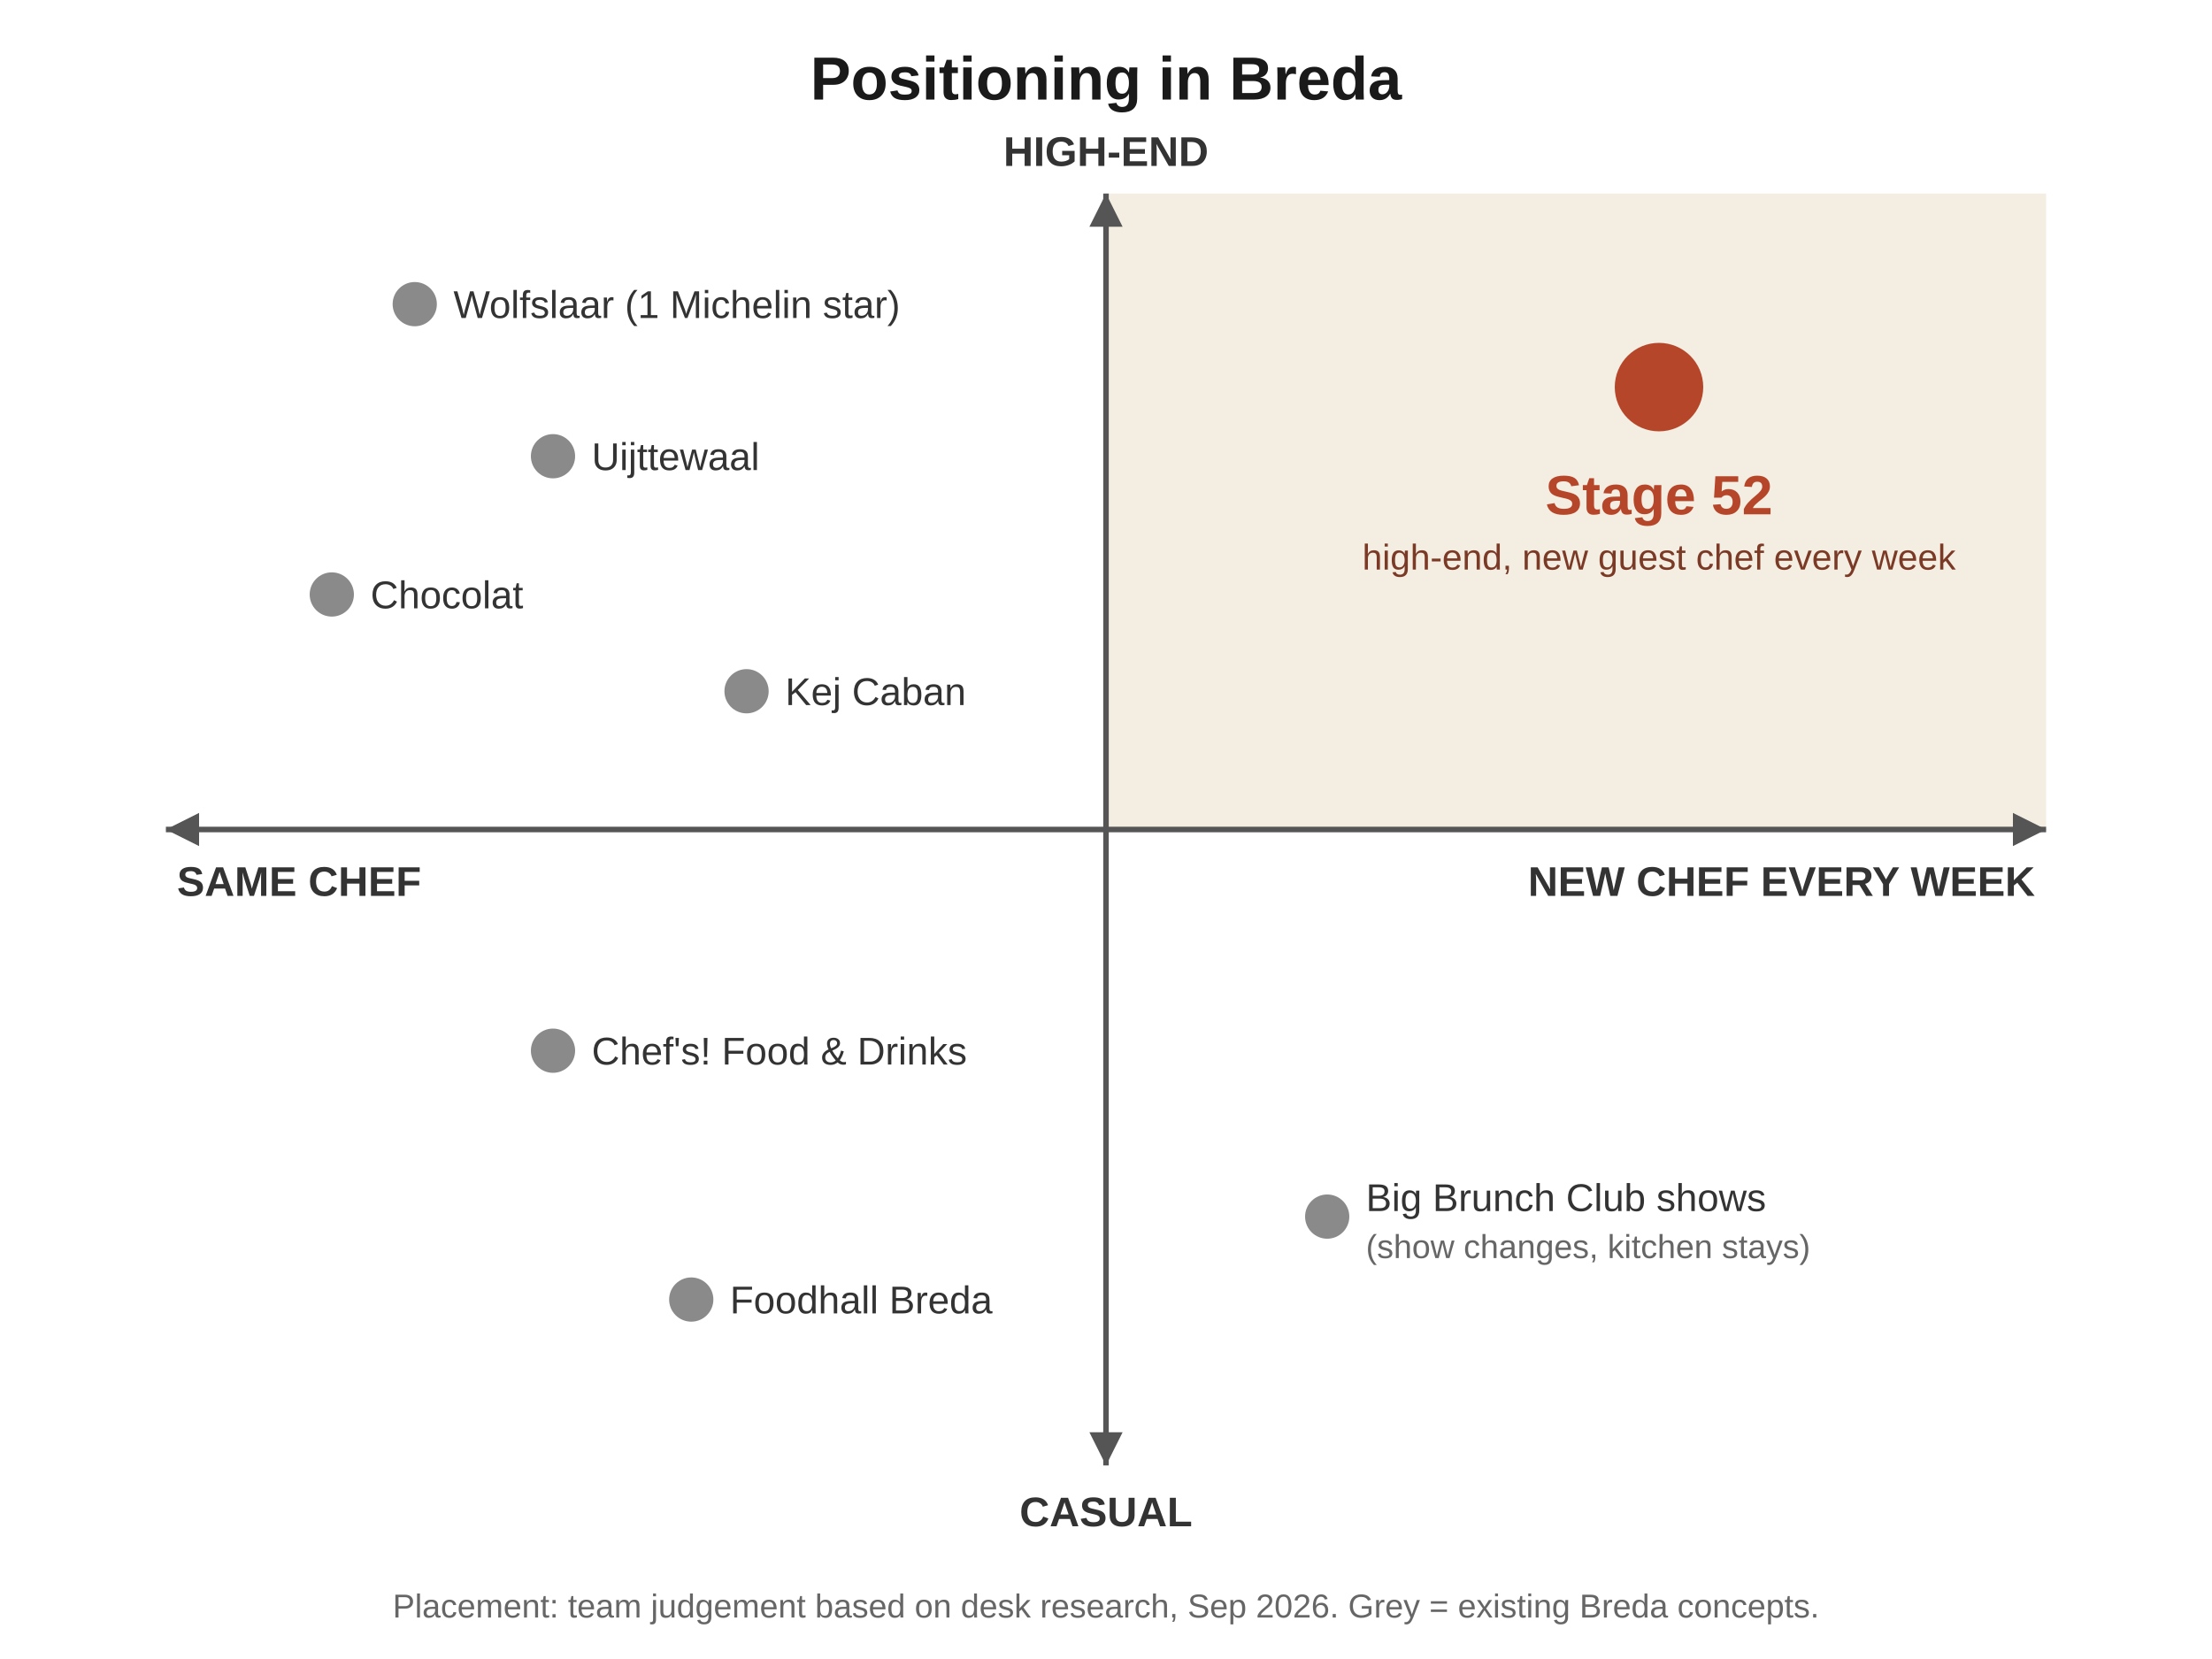
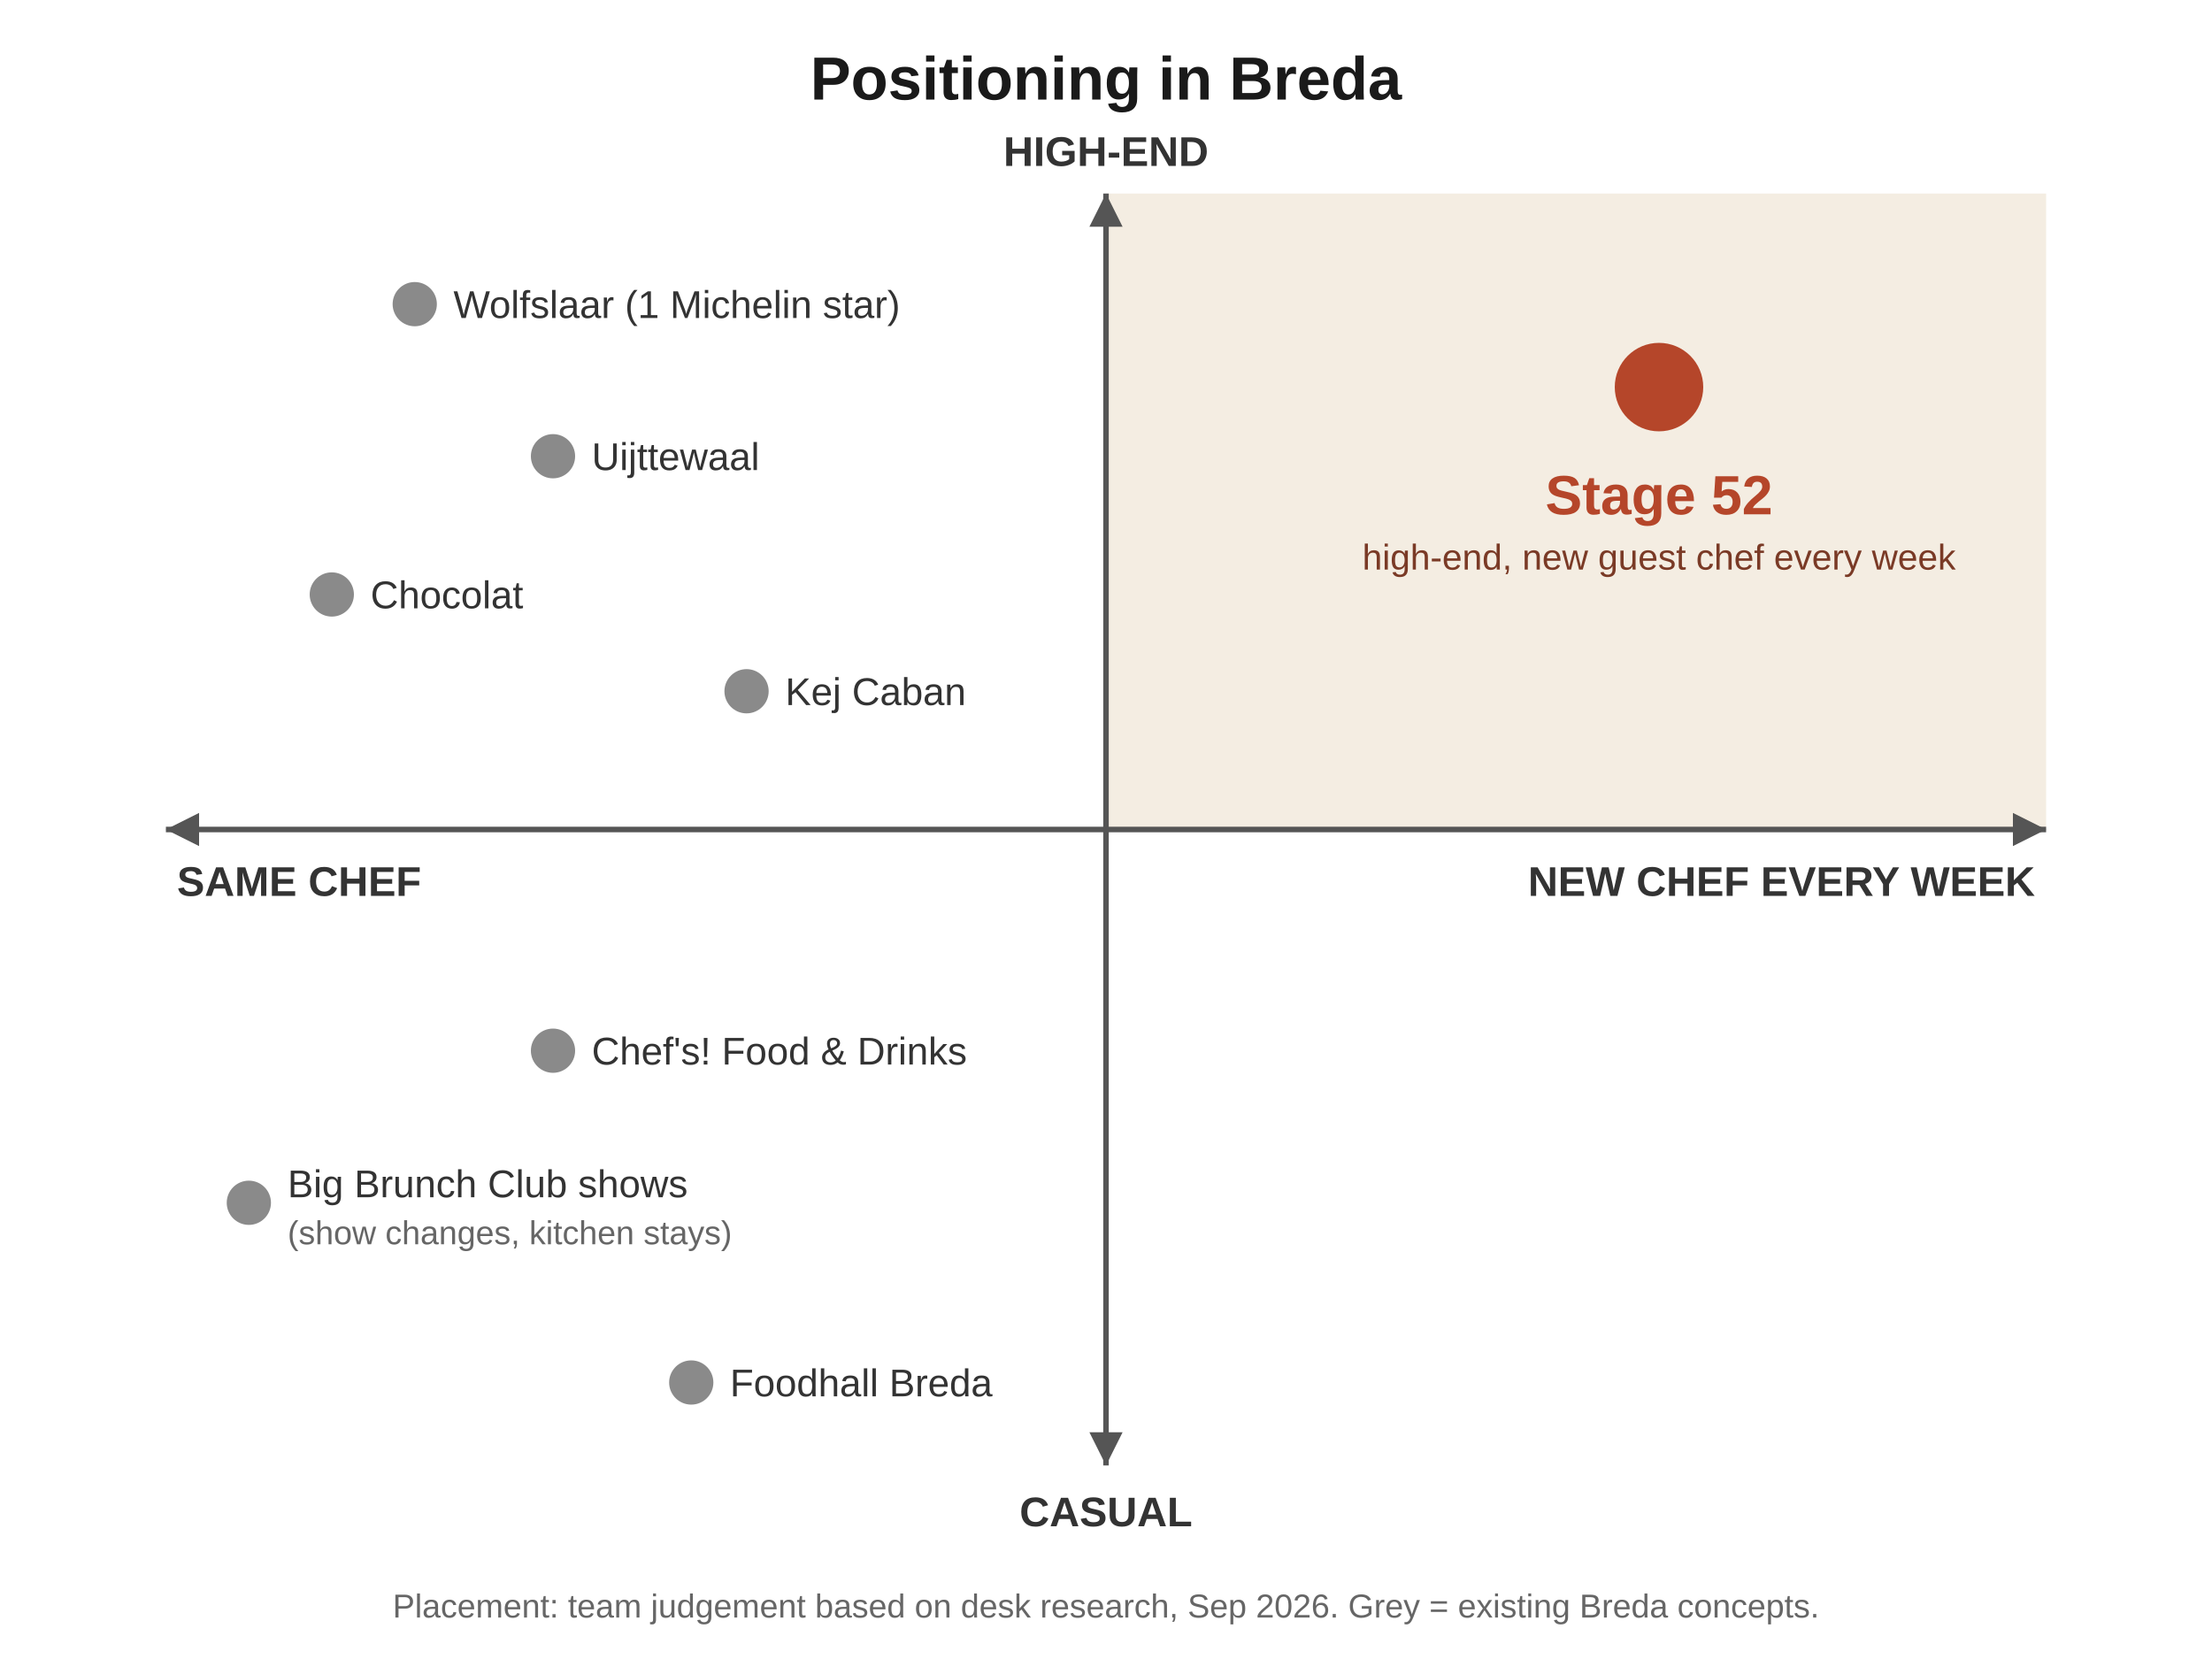
<svg xmlns="http://www.w3.org/2000/svg" viewBox="0 0 800 600" width="800" height="600" font-family="Arial, Helvetica, sans-serif">
  <rect width="800" height="600" fill="#ffffff" />
  <text x="400" y="36" text-anchor="middle" font-size="22" font-weight="bold" fill="#1a1a1a">Positioning in Breda</text>
  <rect x="400" y="70" width="340" height="230" fill="#f4ede2" />
  <line x1="60" y1="300" x2="740" y2="300" stroke="#555" stroke-width="2" />
  <line x1="400" y1="70" x2="400" y2="530" stroke="#555" stroke-width="2" />
  <polygon points="740,300 728,294 728,306" fill="#555" />
  <polygon points="60,300 72,294 72,306" fill="#555" />
  <polygon points="400,70 394,82 406,82" fill="#555" />
  <polygon points="400,530 394,518 406,518" fill="#555" />
  <text x="400" y="60" text-anchor="middle" font-size="15" font-weight="bold" fill="#333">HIGH-END</text>
  <text x="400" y="552" text-anchor="middle" font-size="15" font-weight="bold" fill="#333">CASUAL</text>
  <text x="64" y="324" font-size="15" font-weight="bold" fill="#333">SAME CHEF</text>
  <text x="736" y="324" text-anchor="end" font-size="15" font-weight="bold" fill="#333">NEW CHEF EVERY WEEK</text>
  <g font-size="14" fill="#333">
    <circle cx="150" cy="110" r="8" fill="#8a8a8a" />
    <text x="164" y="115">Wolfslaar (1 Michelin star)</text>
    <circle cx="200" cy="165" r="8" fill="#8a8a8a" />
    <text x="214" y="170">Uijttewaal</text>
    <circle cx="120" cy="215" r="8" fill="#8a8a8a" />
    <text x="134" y="220">Chocolat</text>
    <circle cx="270" cy="250" r="8" fill="#8a8a8a" />
    <text x="284" y="255">Kej Caban</text>
    <circle cx="200" cy="380" r="8" fill="#8a8a8a" />
    <text x="214" y="385">Chef's! Food &amp; Drinks</text>
-     <circle cx="250" cy="470" r="8" fill="#8a8a8a" />
-     <text x="264" y="475">Foodhall Breda</text>
-     <circle cx="480" cy="440" r="8" fill="#8a8a8a" />
-     <text x="494" y="438">Big Brunch Club shows</text>
-     <text x="494" y="455" font-size="12" fill="#666">(show changes, kitchen stays)</text>
+     <circle cx="250" cy="500" r="8" fill="#8a8a8a" />
+     <text x="264" y="505">Foodhall Breda</text>
+     <circle cx="90" cy="435" r="8" fill="#8a8a8a" />
+     <text x="104" y="433">Big Brunch Club shows</text>
+     <text x="104" y="450" font-size="12" fill="#666">(show changes, kitchen stays)</text>
  </g>
  <circle cx="600" cy="140" r="16" fill="#b5462a" />
  <text x="600" y="186" text-anchor="middle" font-size="20" font-weight="bold" fill="#b5462a">Stage 52</text>
  <text x="600" y="206" text-anchor="middle" font-size="13" fill="#7a3a26">high-end, new guest chef every week</text>
  <text x="400" y="585" text-anchor="middle" font-size="12" fill="#666">Placement: team judgement based on desk research, Sep 2026. Grey = existing Breda concepts.</text>
</svg>
